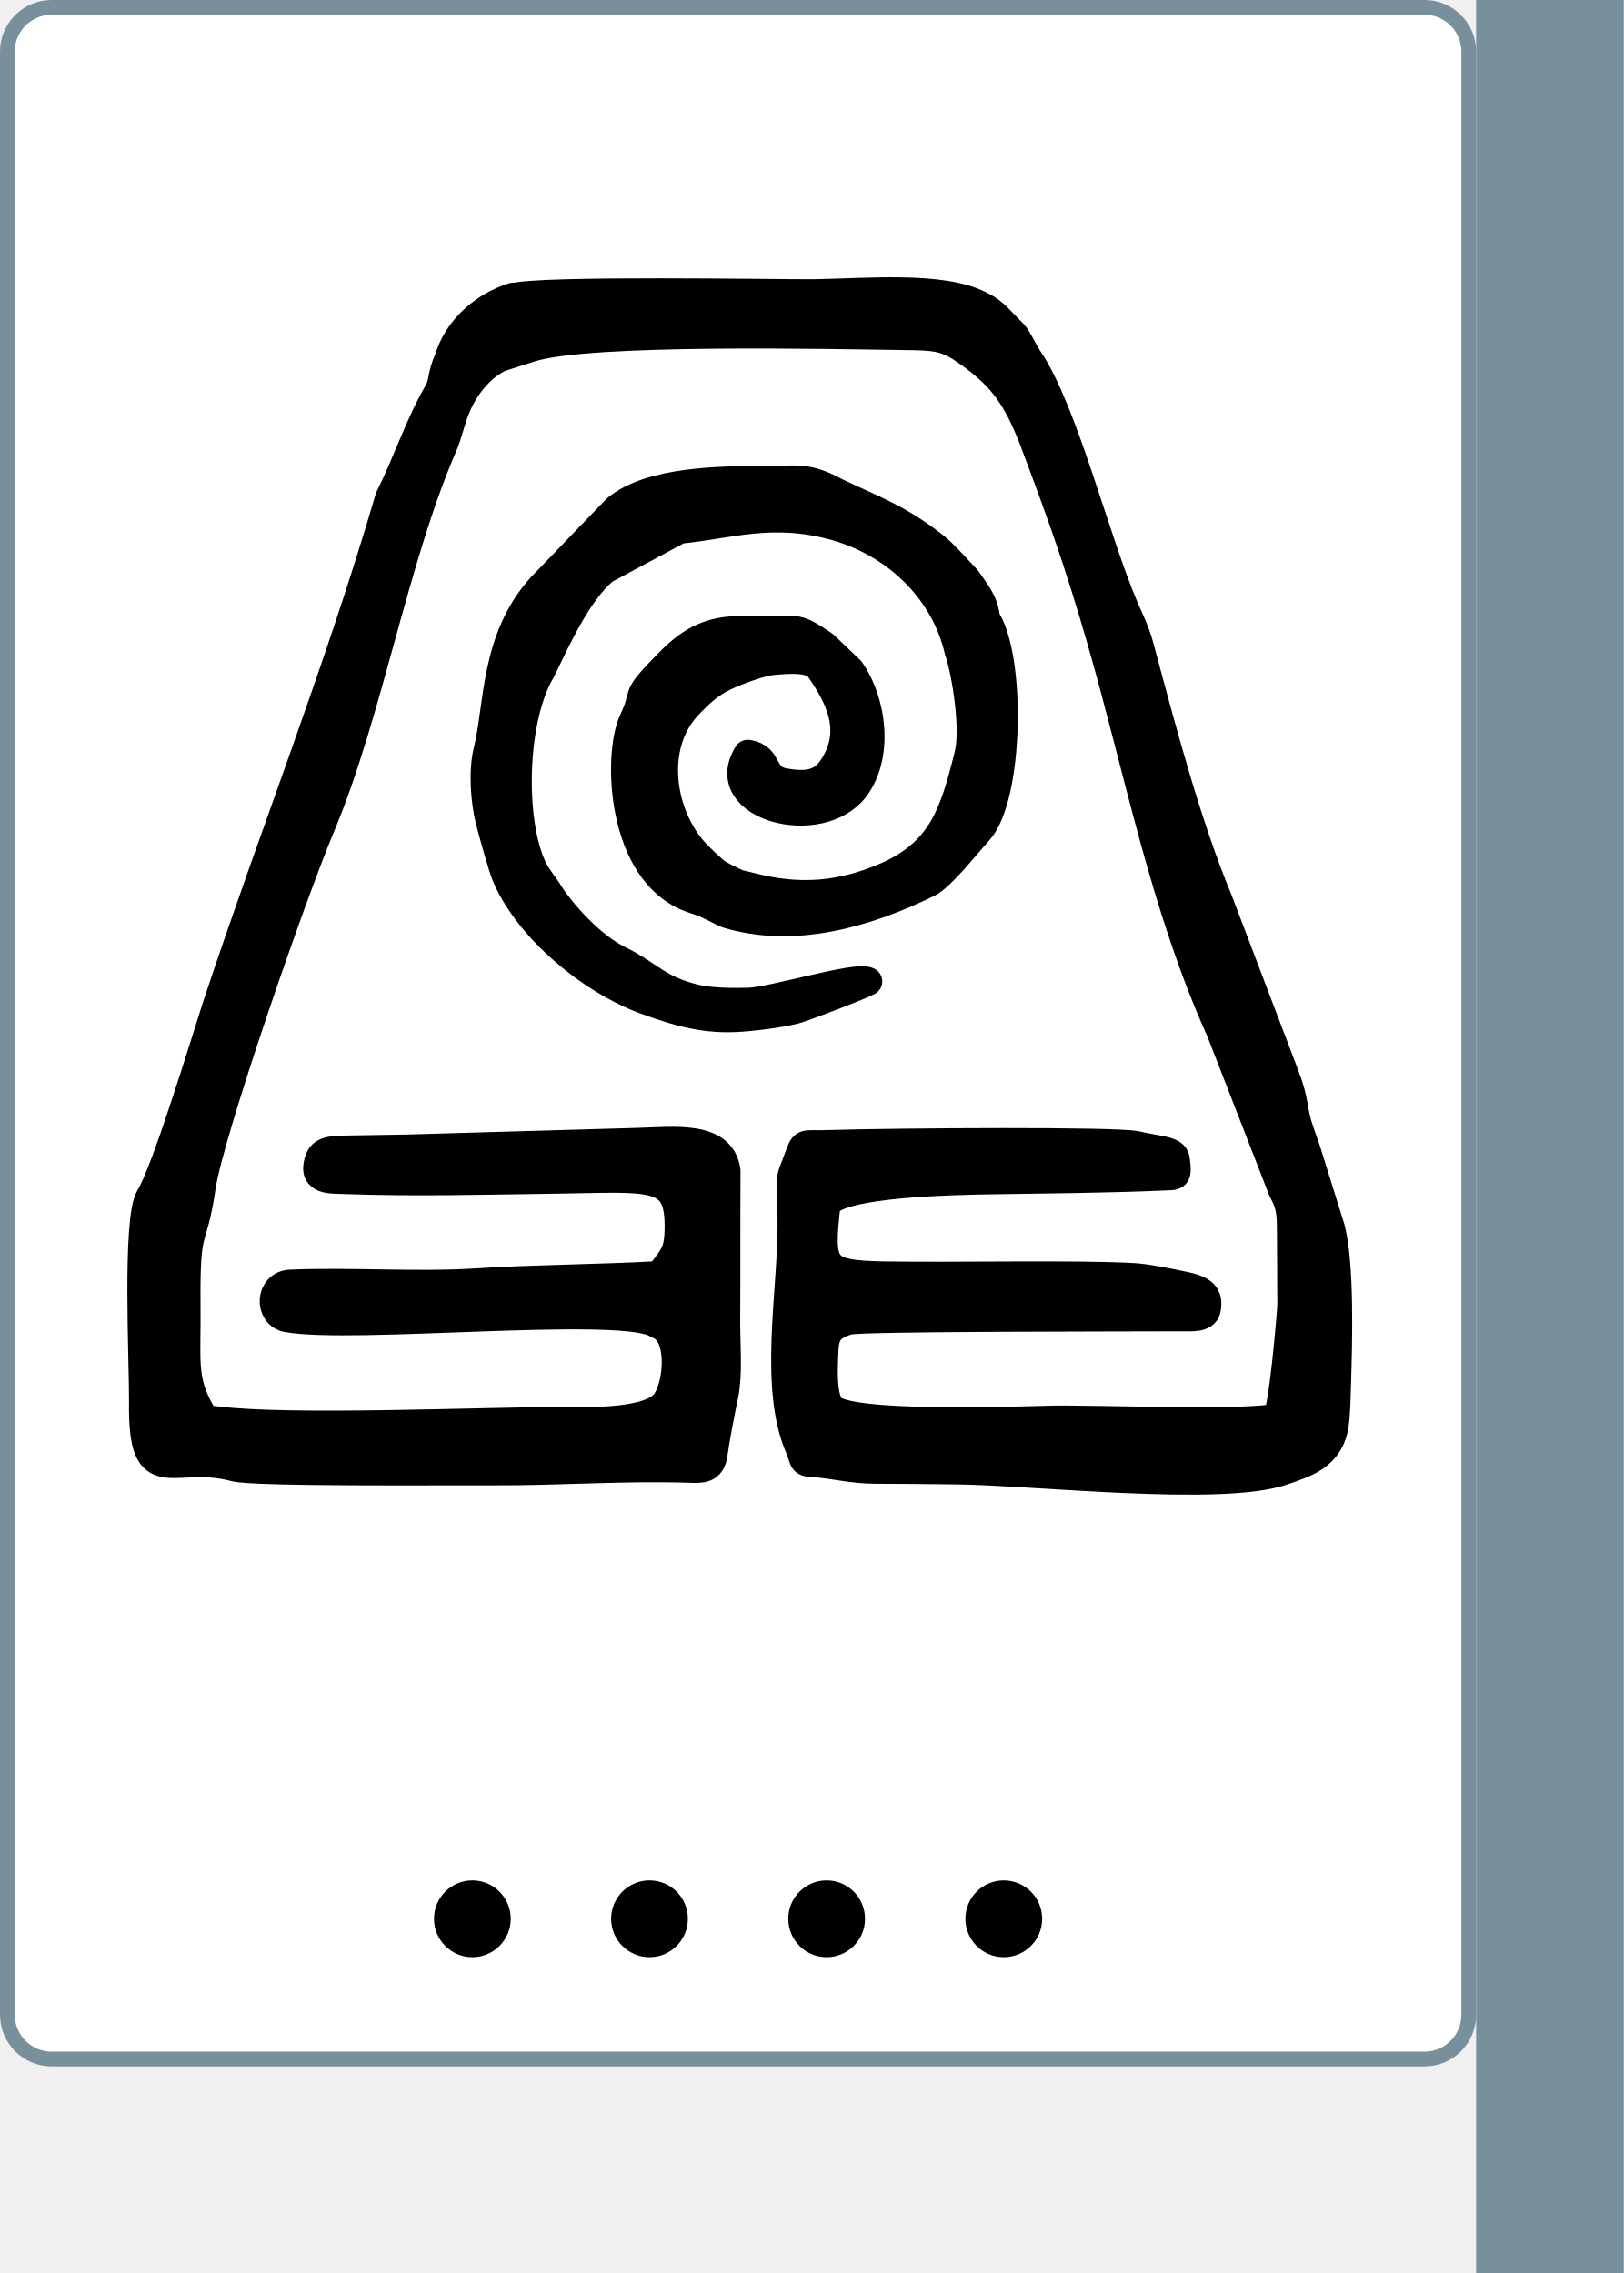
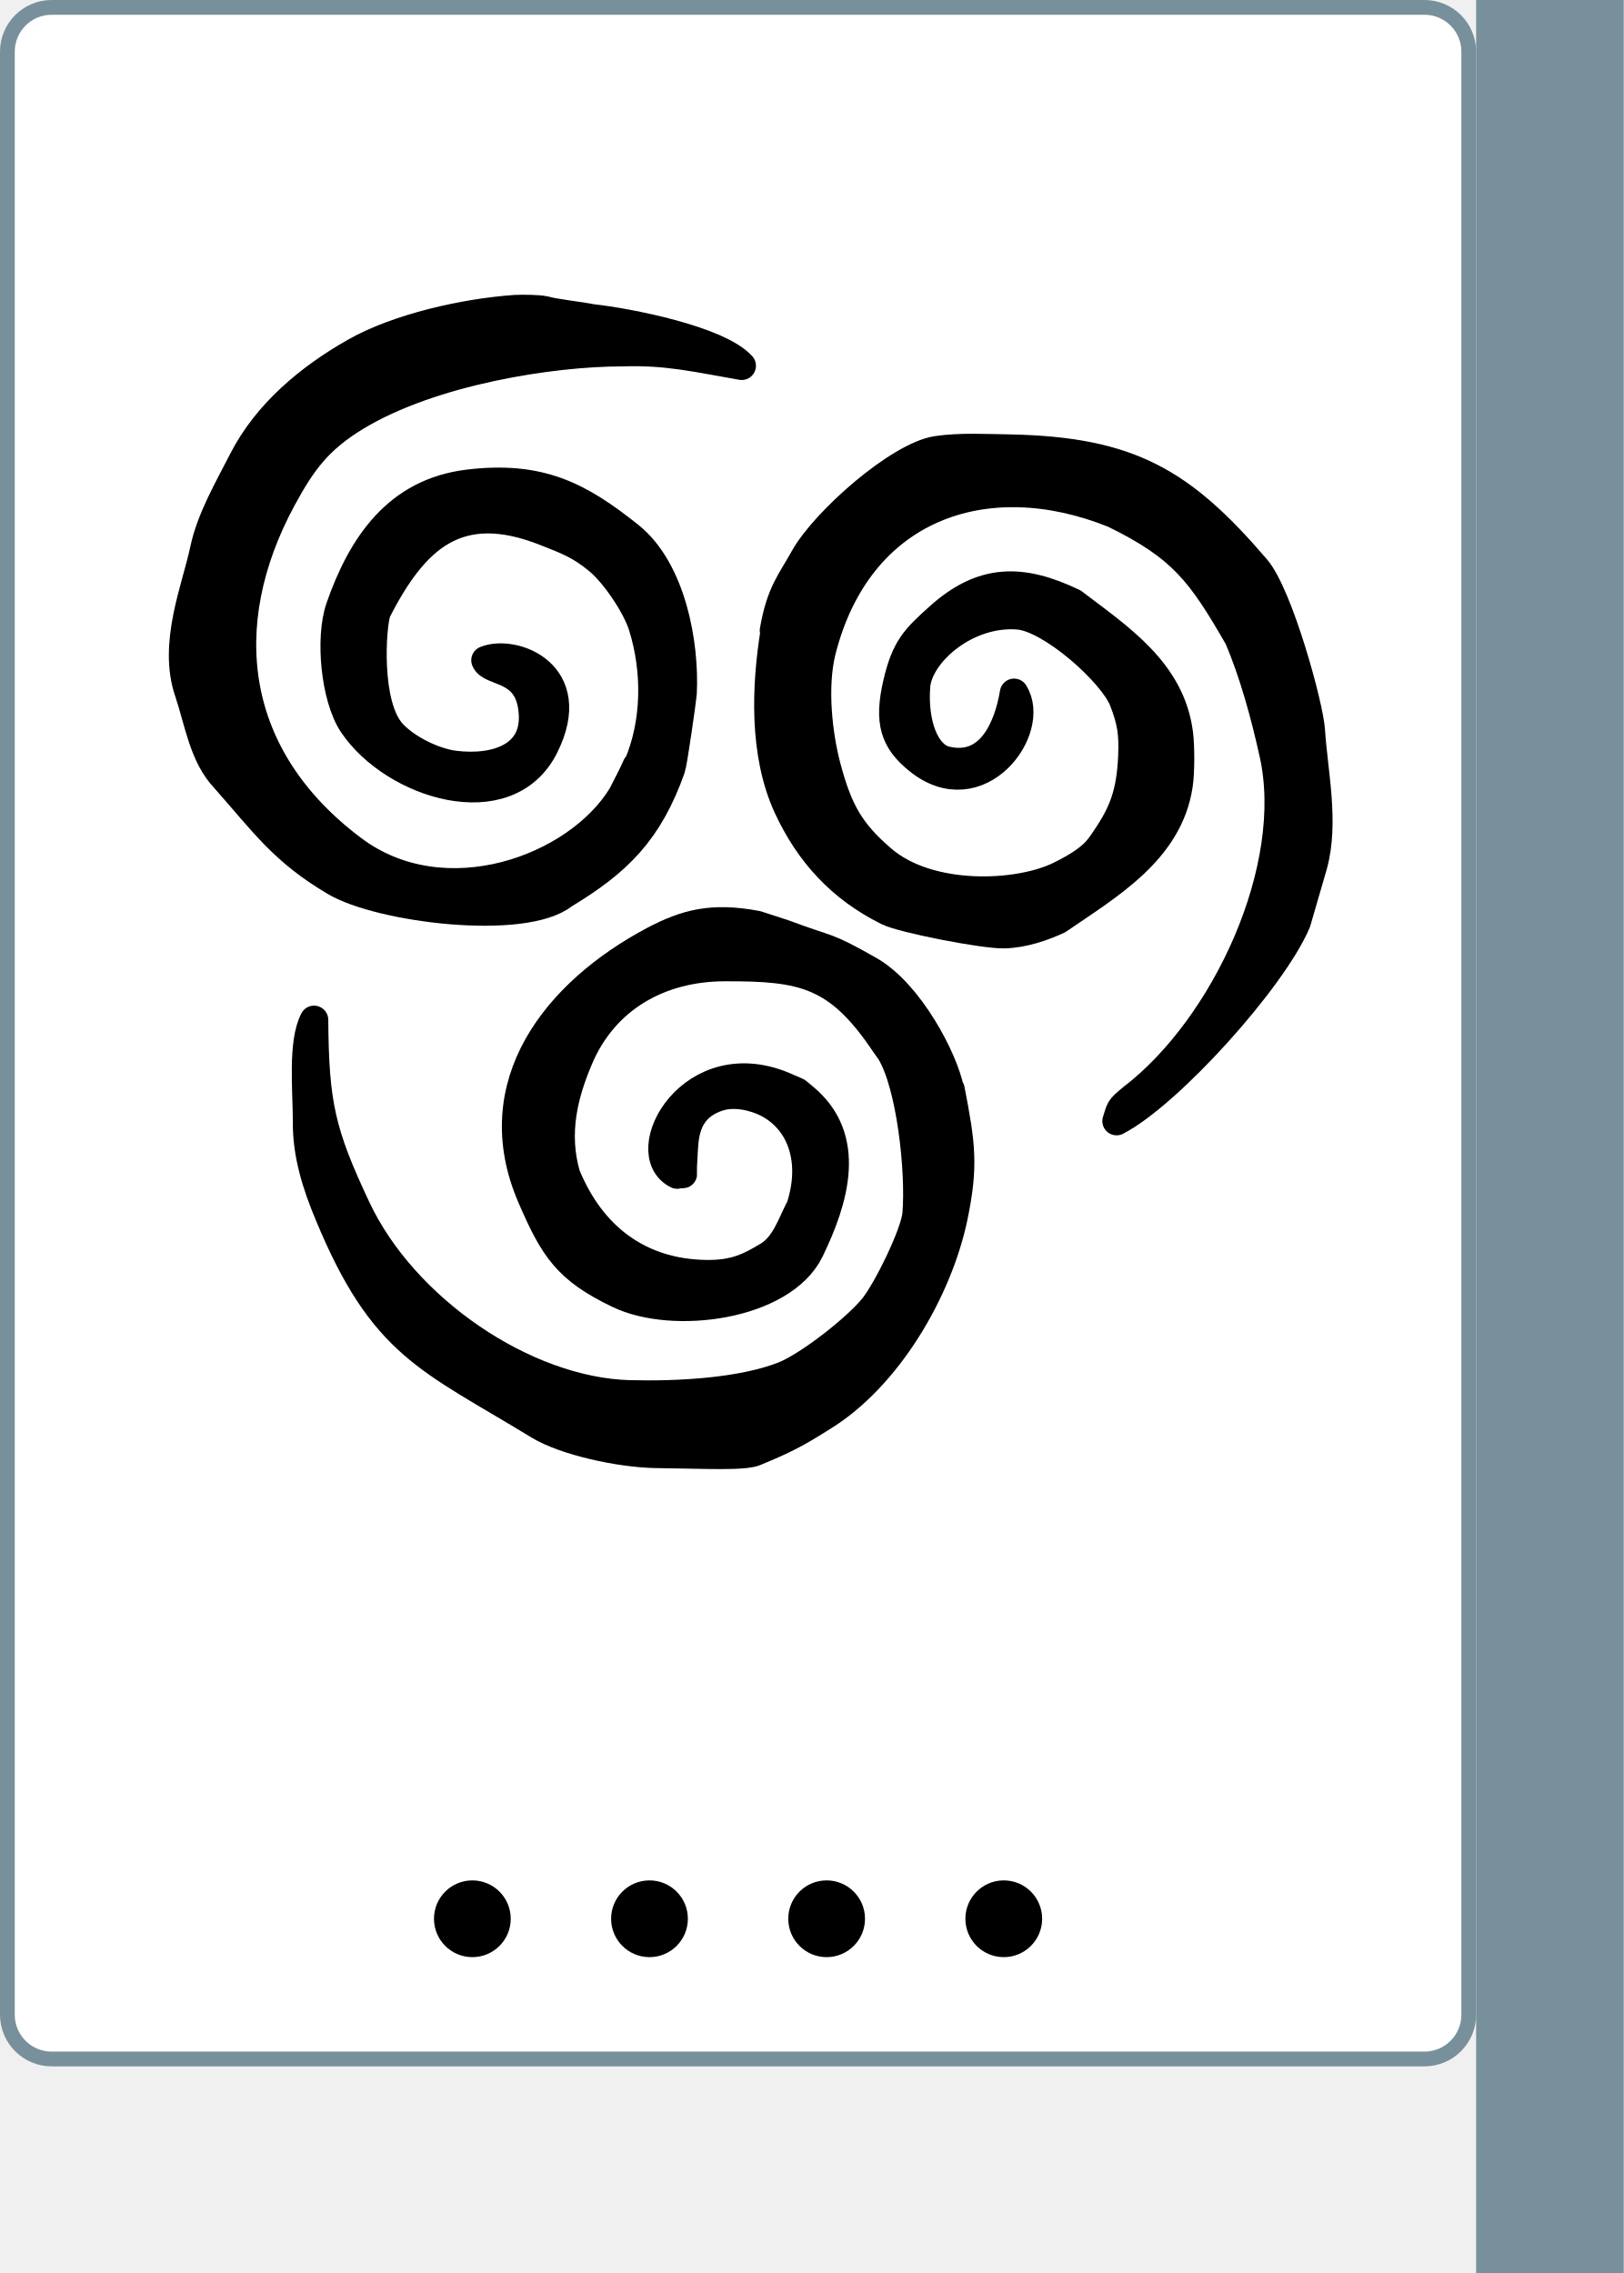
<svg xmlns="http://www.w3.org/2000/svg" width="110" height="154" viewBox="0 0 110 154">
  <rect x="100" y="0" width="10" height="154" fill="#78909c" />
  <rect x="0.5" y="0.5" width="99" height="139" rx="3" fill="#ffffff" stroke="#78909c" stroke-width="1" />
  <g transform="translate(0,20)">
-     <g transform="translate(-102.0094,-351.0956) scale(0.02143)">
-       <path d="M7406 17007l-34 -17c-70,-32 -104,-22 -176,-22 -161,0 -379,2 -487,91l-238 247c-149,165 -134,377 -169,517 -17,68 -8,163 6,220 6,24 42,156 54,181 74,166 266,324 435,387 133,49 214,66 331,54 43,-4 104,-12 146,-23 30,-8 212,-78 230,-89 -33,-20 -302,63 -378,65 -55,1 -114,1 -165,-10 -121,-28 -148,-76 -246,-124 -82,-40 -180,-144 -227,-222l-29 -41c-81,-123 -86,-452 -1,-627 3,-7 14,-25 16,-30 48,-99 113,-242 196,-312l238 -128c153,-14 294,-67 497,-9 189,55 342,201 386,393 23,66 52,247 31,329 -46,185 -83,307 -262,385 -140,60 -272,73 -430,31 -12,-3 -27,-6 -38,-9 -20,-10 -58,-27 -74,-40l-24 -22 -24 -23c-120,-117 -160,-347 -35,-479 34,-36 67,-68 116,-91 35,-17 115,-47 153,-50 58,-5 109,-8 141,16 69,97 124,204 49,320 -34,53 -80,62 -154,49 -76,-13 -45,-80 -116,-90 -104,166 229,253 339,107 75,-100 57,-269 -15,-372l-84 -80c-100,-66 -66,-43 -263,-46 -94,-1 -155,32 -217,93 -132,133 -74,90 -122,192 -51,107 -41,480 182,562 23,8 41,13 60,23l53 26c212,65 441,-1 637,-97 41,-20 120,-121 160,-165 97,-109 104,-549 22,-672 -3,-50 -32,-83 -60,-124 -29,-30 -73,-81 -104,-105 -113,-88 -190,-114 -304,-168z" fill="#000000" stroke="#000000" stroke-width="90.0" stroke-linejoin="round" stroke-linecap="round" />
-       <path d="M6382 16389c-86,27 -166,93 -198,180l-6 17 -7 17c-18,52 -9,57 -27,89 -62,108 -97,221 -153,332 -160,547 -366,1065 -545,1604 -41,128 -162,526 -212,607 -43,69 -20,524 -21,648 -4,293 93,153 289,206 64,17 704,11 821,12 200,1 416,-15 616,-8 39,1 69,4 76,-46 7,-51 25,-144 34,-185 14,-68 6,-158 6,-233 1,-159 0,-319 1,-477 -15,-115 -166,-94 -281,-91l-730 21 -186 3c-69,1 -88,6 -95,51 -8,49 53,42 85,44 217,8 445,2 660,-1 315,-4 402,-27 397,162 -2,75 -21,85 -61,141 -198,11 -394,11 -579,23 -191,12 -392,-4 -588,4 -66,3 -69,97 -10,108 208,37 1029,-48 1162,15l15 8c70,29 61,179 22,240 -45,72 -258,63 -313,63 -264,0 -875,28 -1110,-2 -35,-4 -34,1 -51,-29 -58,-104 -42,-160 -44,-339 -2,-266 19,-174 48,-371 26,-174 287,-925 377,-1139 151,-360 231,-844 386,-1202 19,-44 26,-88 45,-130 26,-60 75,-122 135,-150l97 -31c182,-59 953,-41 1183,-38 97,1 131,3 196,49 109,76 156,140 209,274 89,236 146,395 217,642 119,413 198,837 377,1234l195 501c31,58 27,80 28,163l1 197c0,28 -28,346 -47,359 -77,25 -584,5 -712,8 -121,3 -648,22 -698,-39 -27,-33 -23,-123 -21,-167 2,-52 4,-87 77,-108 36,-11 830,-10 1061,-11 23,0 65,4 71,-24 9,-45 -10,-63 -76,-76 -49,-10 -115,-24 -159,-26 -185,-10 -563,-1 -788,-5 -194,-4 -201,-26 -179,-224 37,-71 415,-76 514,-78 185,-3 365,-4 551,-12 42,-2 46,4 40,-49 -2,-21 -14,-28 -59,-36 -30,-5 -42,-8 -66,-13 -60,-14 -745,-10 -978,-3 -82,3 -69,-13 -94,53 -27,73 -17,22 -17,207 0,207 -58,507 23,696 18,41 7,49 42,51 60,3 125,21 198,21 85,0 170,1 255,2 240,2 839,70 1033,3 72,-25 151,-47 165,-149 5,-35 6,-90 7,-126 4,-129 11,-376 -19,-492l-79 -253 -3 -8 -15 -43c-28,-81 -11,-83 -49,-183l-210 -552c-99,-238 -178,-538 -245,-788 -14,-54 -28,-83 -51,-134 -93,-218 -193,-625 -303,-787 -18,-27 -33,-63 -48,-80l-46 -47c-9,-9 -2,-4 -18,-17 -18,-15 -21,-16 -42,-27 -122,-63 -365,-39 -528,-37 -101,1 -867,-13 -949,13z" fill="#000000" stroke="#000000" stroke-width="90.0" stroke-linejoin="round" stroke-linecap="round" />
+     <g transform="translate(-246.9867,-205.6183) scale(0.02143)">
+       <path d="M13538 11083c-13,30 -31,63 -46,93 -141,233 -562,389 -852,171 -388,-291 -439,-710 -223,-1109 64,-118 115,-187 233,-259 241,-146 621,-204 842,-204 142,-5 239,19 378,43 -73,-81 -355,-137 -474,-150 -33,-7 -123,-17 -147,-25 -22,-5 -72,-5 -95,-4 -158,11 -370,58 -507,136 -143,81 -278,193 -354,342 -45,88 -102,186 -122,282 -26,123 -101,298 -49,450 32,95 46,203 115,275 124,140 183,228 347,325 143,85 597,141 723,41 171,-103 269,-199 340,-400 6,-16 35,-221 36,-236 8,-156 -34,-391 -168,-498 -159,-127 -283,-192 -509,-165 -225,27 -337,194 -406,392 -33,95 -16,284 41,369 129,191 488,304 605,70 116,-231 -98,-309 -186,-273 16,40 126,21 147,142 28,163 -115,205 -244,189 -66,-8 -153,-51 -198,-100 -82,-89 -65,-339 -49,-385 119,-234 257,-362 534,-252 65,26 107,40 167,90 52,43 120,144 140,208 44,141 43,305 -16,442z" fill="#000000" stroke="#000000" stroke-width="90.0" stroke-linejoin="round" stroke-linecap="round" />
+       <path d="M13975 10654c-29,176 -37,390 40,558 68,147 168,257 317,331 46,23 301,73 366,72 63,-1 126,-24 172,-45 157,-108 350,-218 381,-427 6,-40 6,-121 1,-161 -25,-199 -190,-305 -334,-415 -163,-78 -287,-79 -426,47 -72,65 -104,95 -130,207 -29,124 -9,183 67,244 190,153 375,-96 302,-213 -18,109 -75,247 -215,214 -65,-15 -104,-115 -95,-235 8,-104 159,-237 323,-224 104,8 299,182 333,270 25,65 31,103 28,175 -5,117 -29,180 -86,263 -21,31 -39,63 -142,114 -132,66 -415,78 -564,-51 -101,-87 -138,-154 -175,-293 -27,-103 -43,-251 -16,-363 115,-459 519,-600 925,-436 217,106 276,188 393,391 48,111 85,248 111,366 82,361 -151,864 -446,1090 -44,36 -37,34 -50,73 163,-84 492,-447 569,-629l52 -179c38,-136 1,-297 -7,-427 -5,-78 -101,-428 -173,-512 -234,-273 -398,-371 -777,-379 -73,-1 -160,-6 -232,5 -120,18 -354,224 -419,340 -42,76 -75,109 -96,230z" fill="#000000" stroke="#000000" stroke-width="90.0" stroke-linejoin="round" stroke-linecap="round" />
+       <path d="M14528 12107c-19,-97 -128,-306 -255,-378 -145,-82 -117,-58 -269,-115l-86 -28c-143,-27 -225,-4 -326,49 -307,163 -541,455 -386,812 70,162 112,228 275,306 172,83 518,38 604,-138 77,-159 138,-355 -19,-484 -32,-26 -10,-12 -52,-31 -301,-136 -486,207 -348,275 29,-11 13,22 19,-50 4,-56 -4,-161 117,-197 32,-9 72,-6 105,4 132,37 204,174 149,345 -29,55 -48,122 -103,155 -58,35 -104,59 -195,58 -214,-3 -364,-121 -443,-313 -39,-134 -7,-257 39,-366 81,-194 258,-292 463,-292 248,-1 357,22 504,240 7,11 16,22 19,27 65,105 94,379 83,513 -5,63 -93,241 -136,295 -57,70 -206,185 -282,216 -135,54 -341,64 -490,60 -331,-9 -714,-271 -863,-589 -112,-238 -132,-329 -134,-595 -38,73 -22,223 -22,323 -1,102 30,199 68,290 173,419 316,456 665,669 82,50 255,88 369,90 57,1 116,2 174,3 30,0 112,2 139,-9 92,-38 130,-57 215,-111 205,-126 364,-398 413,-630 34,-163 25,-230 -9,-405z" fill="#000000" stroke="#000000" stroke-width="90.0" stroke-linejoin="round" stroke-linecap="round" />
    </g>
    <circle cx="32" cy="110" r="2.6" fill="#000000" />
    <circle cx="44" cy="110" r="2.6" fill="#000000" />
    <circle cx="56" cy="110" r="2.6" fill="#000000" />
    <circle cx="68" cy="110" r="2.6" fill="#000000" />
  </g>
</svg>
